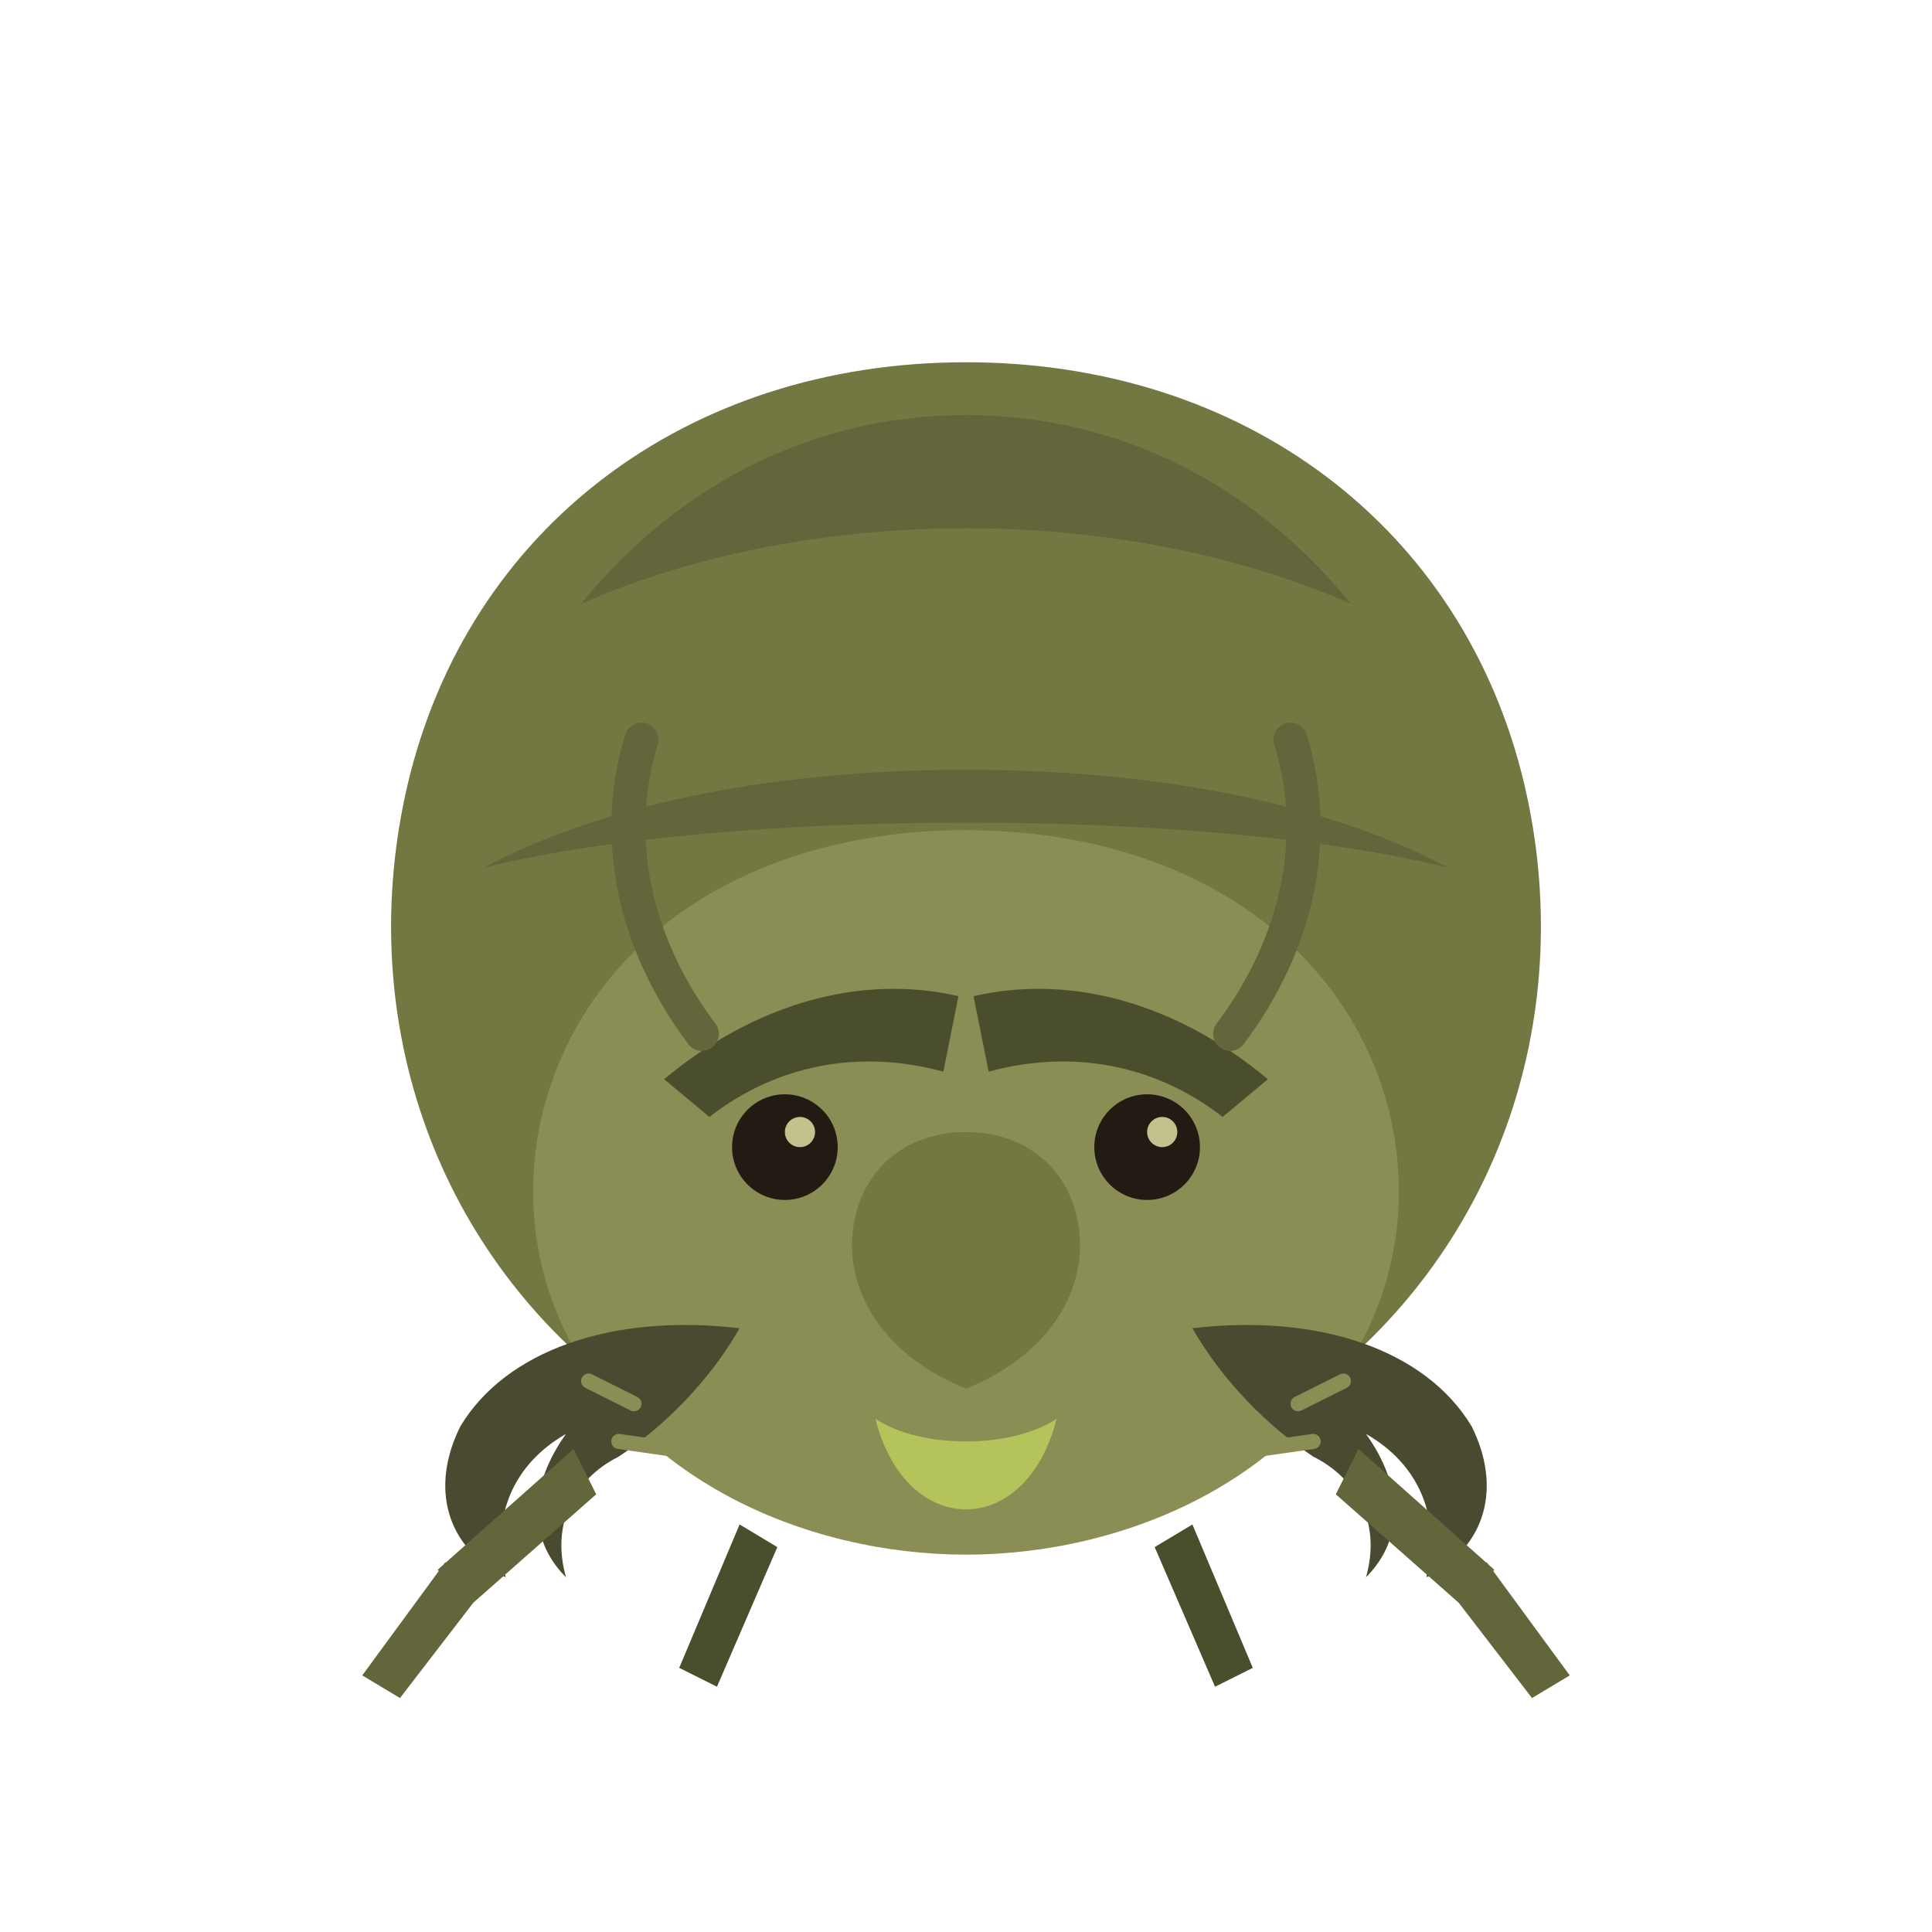
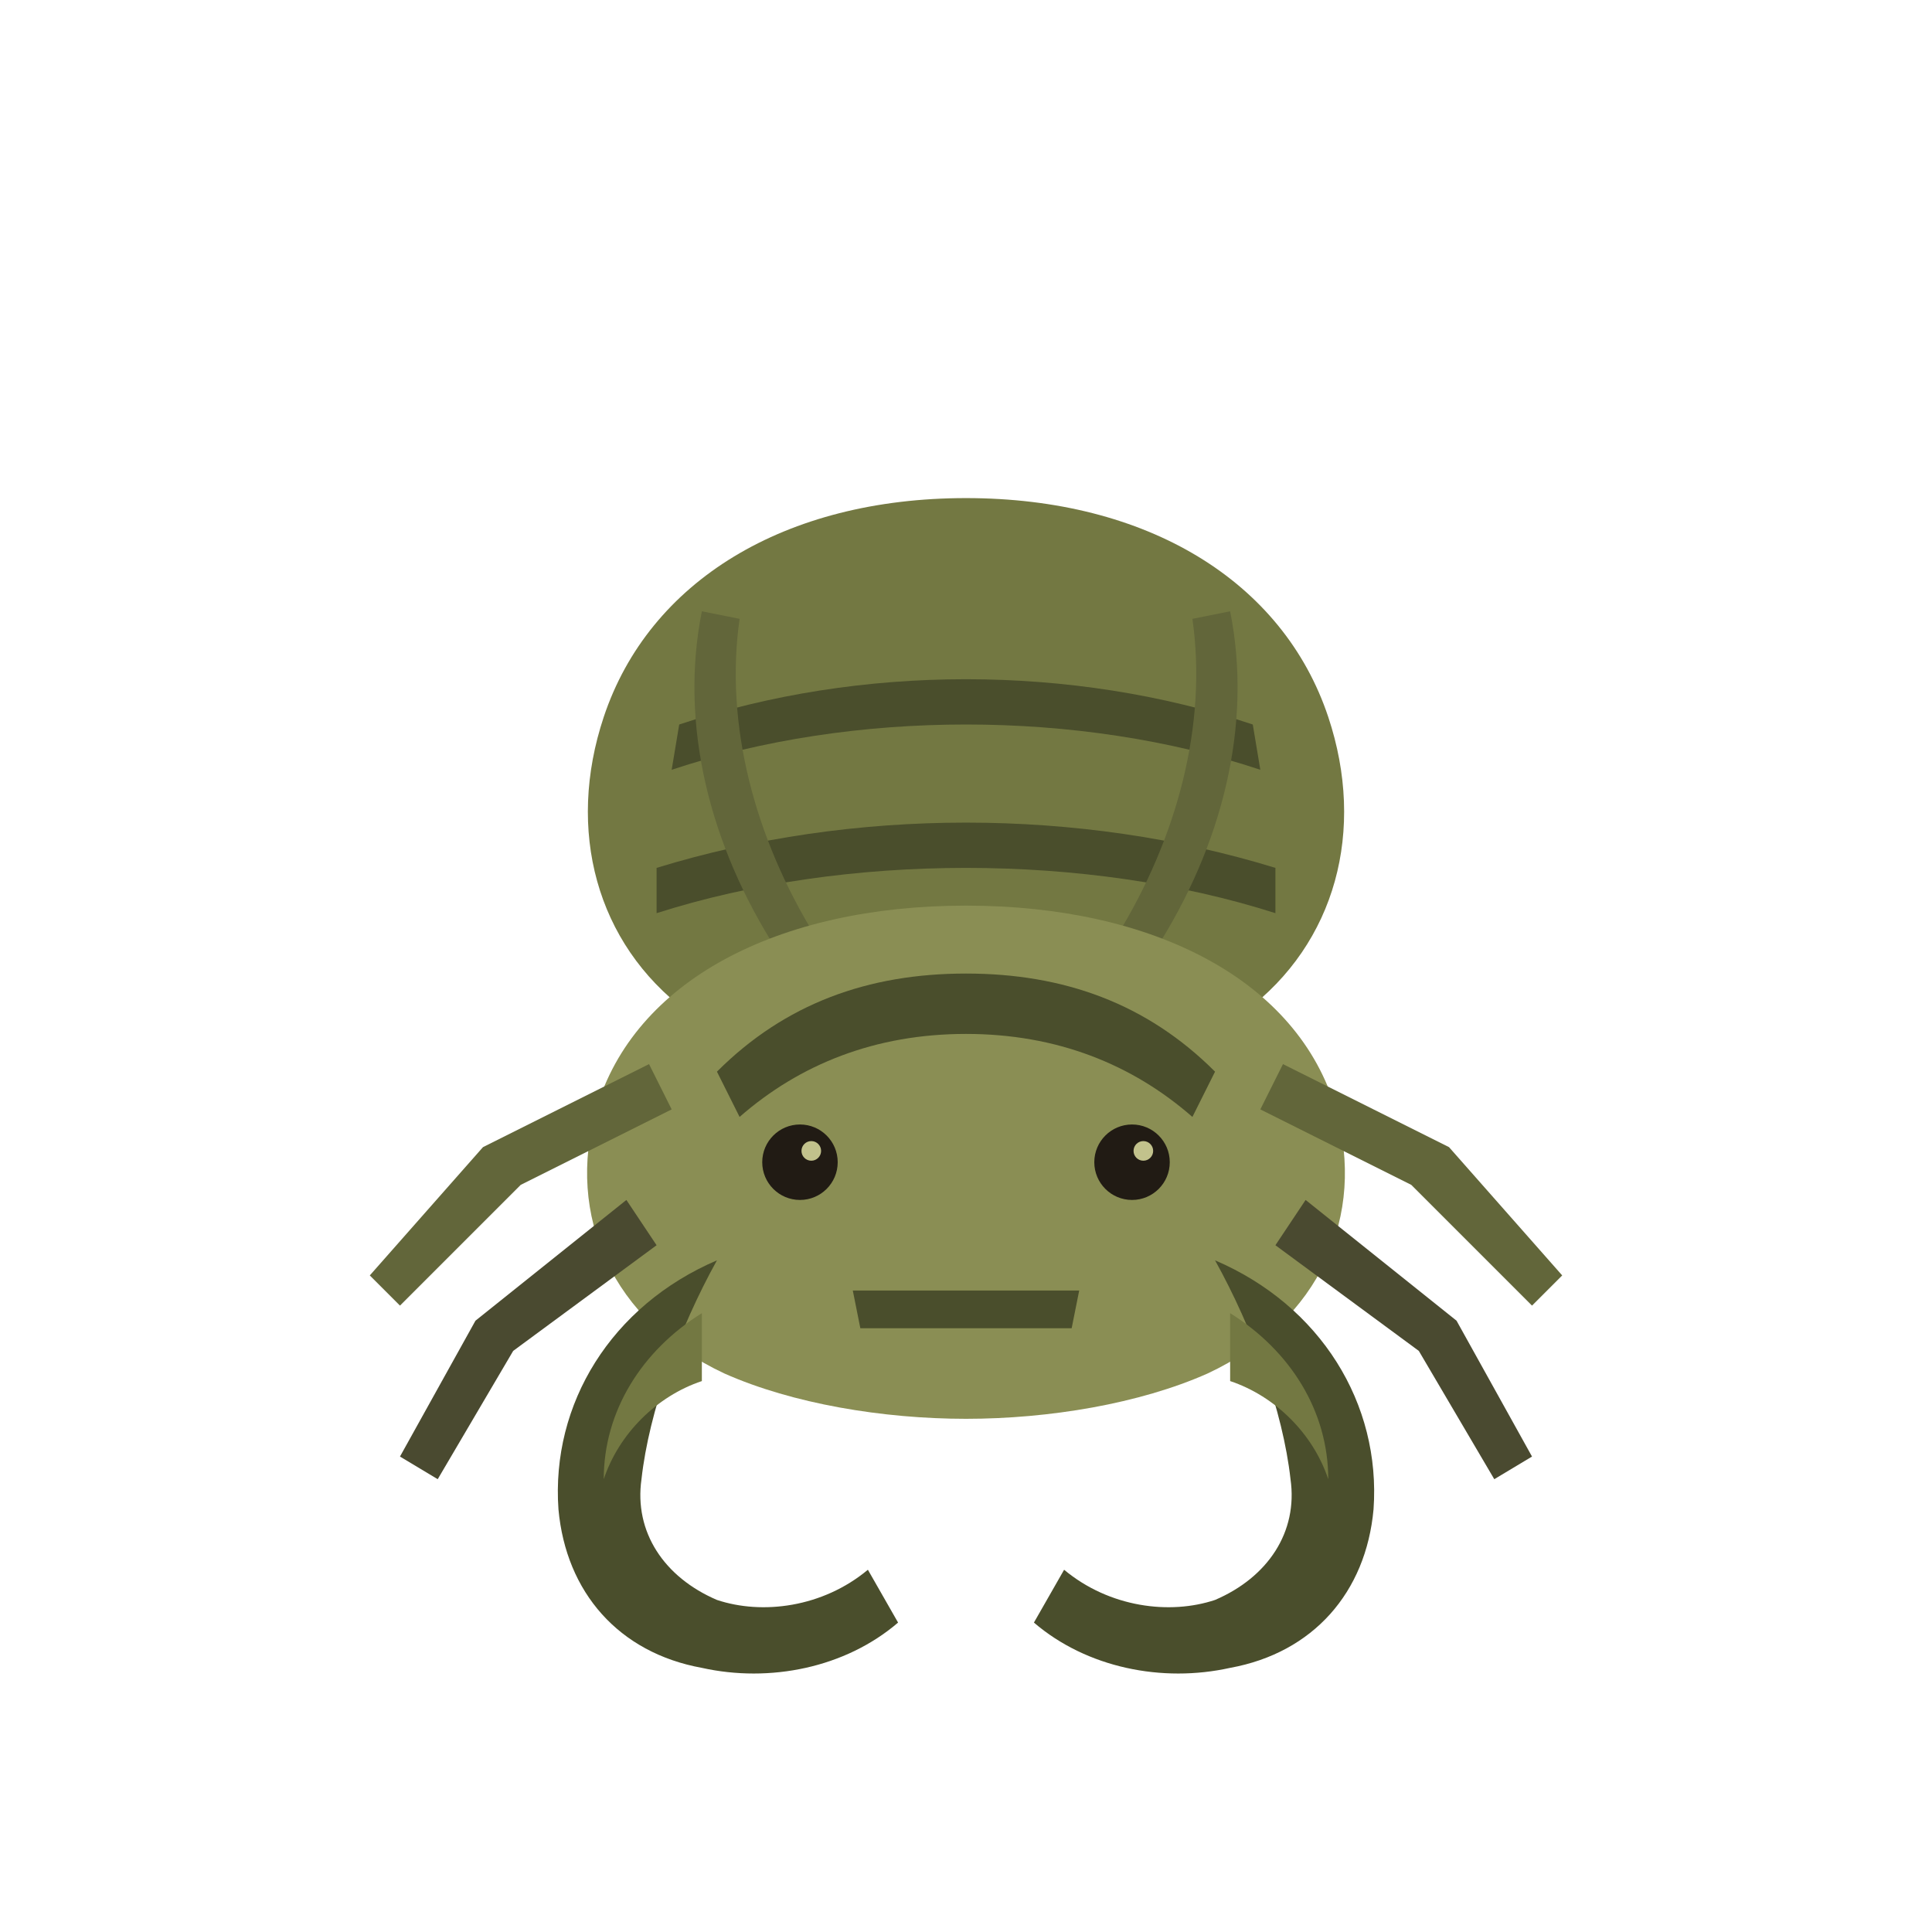
<svg xmlns="http://www.w3.org/2000/svg" viewBox="0 0 512 512" width="512" height="512">
-   <path d="M256 96 C330 96 388 140 404 208 C418 268 398 330 348 368 L164 368 C114 330 94 268 108 208 C124 140 182 96 256 96 Z" fill="#737842" />
-   <path d="M154 160 C180 128 216 110 256 110 C296 110 332 128 358 160 C326 146 290 140 256 140 C222 140 186 146 154 160 Z" fill="#62663A" />
-   <path d="M128 230 C162 212 208 204 256 204 C304 204 350 212 384 230 C352 222 304 218 256 218 C208 218 160 222 128 230 Z" fill="#62663A" />
-   <path d="M256 220 C312 220 356 248 368 294 C378 334 360 374 320 396 C300 407 277 412 256 412 C235 412 212 407 192 396 C152 374 134 334 144 294 C156 248 200 220 256 220 Z" fill="#8A8E54" />
-   <path d="M176 286 C200 266 228 258 254 264 L250 284 C228 278 206 282 188 296 Z" fill="#4A4E2C" />
-   <path d="M336 286 C312 266 284 258 258 264 L262 284 C284 278 306 282 324 296 Z" fill="#4A4E2C" />
-   <circle cx="208" cy="304" r="14" fill="#211B14" />
-   <circle cx="304" cy="304" r="14" fill="#211B14" />
-   <circle cx="212" cy="300" r="4" fill="#C2C28C" />
-   <circle cx="308" cy="300" r="4" fill="#C2C28C" />
-   <path d="M186 274 C168 250 162 222 170 196" stroke="#62663A" stroke-width="9" fill="none" stroke-linecap="round" />
-   <path d="M326 274 C344 250 350 222 342 196" stroke="#62663A" stroke-width="9" fill="none" stroke-linecap="round" />
-   <path d="M256 300 C272 300 284 310 286 326 C288 344 276 360 256 368 C236 360 224 344 226 326 C228 310 240 300 256 300 Z" fill="#737842" />
-   <path d="M196 352 C162 348 134 358 122 378 C114 394 118 410 134 418 C130 402 136 388 150 380 C140 394 140 408 150 418 C146 404 152 392 164 386 C176 378 188 366 196 352 Z" fill="#4A4A30" />
-   <path d="M316 352 C350 348 378 358 390 378 C398 394 394 410 378 418 C382 402 376 388 362 380 C372 394 372 408 362 418 C366 404 360 392 348 386 C336 378 324 366 316 352 Z" fill="#4A4A30" />
-   <path d="M168 372 L156 366 M178 384 L164 382 M344 372 L356 366 M334 384 L348 382" stroke="#8A8E54" stroke-width="4" stroke-linecap="round" />
-   <path d="M232 376 C244 384 268 384 280 376 C276 392 266 400 256 400 C246 400 236 392 232 376 Z" fill="#B5C45A" />
-   <path d="M152 384 L116 416 L124 426 L158 396 Z M118 414 L96 444 L106 450 L126 424 Z" fill="#62663A" />
-   <path d="M360 384 L396 416 L388 426 L354 396 Z M394 414 L416 444 L406 450 L386 424 Z" fill="#62663A" />
-   <path d="M196 404 L180 442 L190 447 L206 410 Z" fill="#4A4E2C" />
-   <path d="M316 404 L332 442 L322 447 L306 410 Z" fill="#4A4E2C" />
+   <path d="M256 132 C304 132 340 154 352 190 C362 220 354 250 330 268 L182 268 C158 250 150 220 160 190 C172 154 208 132 256 132 Z" fill="#737842" />
+   <path d="M180 192 C228 176 284 176 332 192 L334 204 C286 188 226 188 178 204 Z" fill="#4A4E2C" />
+   <path d="M174 230 C226 214 286 214 338 230 L338 242 C288 226 224 226 174 242 Z" fill="#4A4E2C" />
+   <path d="M206 252 C188 224 180 192 186 162 L196 164 C192 192 200 222 216 248 Z" fill="#62663A" />
+   <path d="M306 252 C324 224 332 192 326 162 L316 164 C320 192 312 222 296 248 Z" fill="#62663A" />
+   <path d="M256 240 C306 240 344 260 354 294 C362 322 350 350 320 364 C302 372 278 376 256 376 C234 376 210 372 192 364 C162 350 150 322 158 294 C168 260 206 240 256 240 Z" fill="#8A8E54" />
+   <path d="M190 284 C208 266 230 258 256 258 C282 258 304 266 322 284 L316 296 C300 282 280 274 256 274 C232 274 212 282 196 296 Z" fill="#4A4E2C" />
+   <circle cx="212" cy="308" r="10" fill="#211B14" />
+   <circle cx="300" cy="308" r="10" fill="#211B14" />
+   <circle cx="215" cy="305" r="2.6" fill="#C2C28C" />
+   <circle cx="303" cy="305" r="2.6" fill="#C2C28C" />
+   <path d="M226 342 L286 342 L284 352 L228 352 Z" fill="#4A4E2C" />
+   <path d="M190 334 C162 346 146 372 148 400 C150 422 164 438 186 442 C204 446 224 442 238 430 L230 416 C218 426 202 428 190 424 C176 418 168 406 170 392 C172 374 180 352 190 334 Z" fill="#4A4E2C" />
+   <path d="M322 334 C350 346 366 372 364 400 C362 422 348 438 326 442 C308 446 288 442 274 430 L282 416 C294 426 310 428 322 424 C336 418 344 406 342 392 C340 374 332 352 322 334 Z" fill="#4A4E2C" />
+   <path d="M186 348 C170 358 160 374 160 392 C164 380 174 370 186 366 C186 360 186 354 186 348 Z" fill="#737842" />
+   <path d="M326 348 C342 358 352 374 352 392 C348 380 338 370 326 366 C326 360 326 354 326 348 Z" fill="#737842" />
+   <path d="M172 282 L128 304 L98 338 L106 346 L138 314 L178 294 Z" fill="#62663A" />
+   <path d="M340 282 L384 304 L414 338 L406 346 L374 314 L334 294 Z" fill="#62663A" />
+   <path d="M166 318 L126 350 L106 386 L116 392 L136 358 L174 330 Z" fill="#4A4A30" />
+   <path d="M346 318 L386 350 L406 386 L396 392 L376 358 L338 330 Z" fill="#4A4A30" />
</svg>
